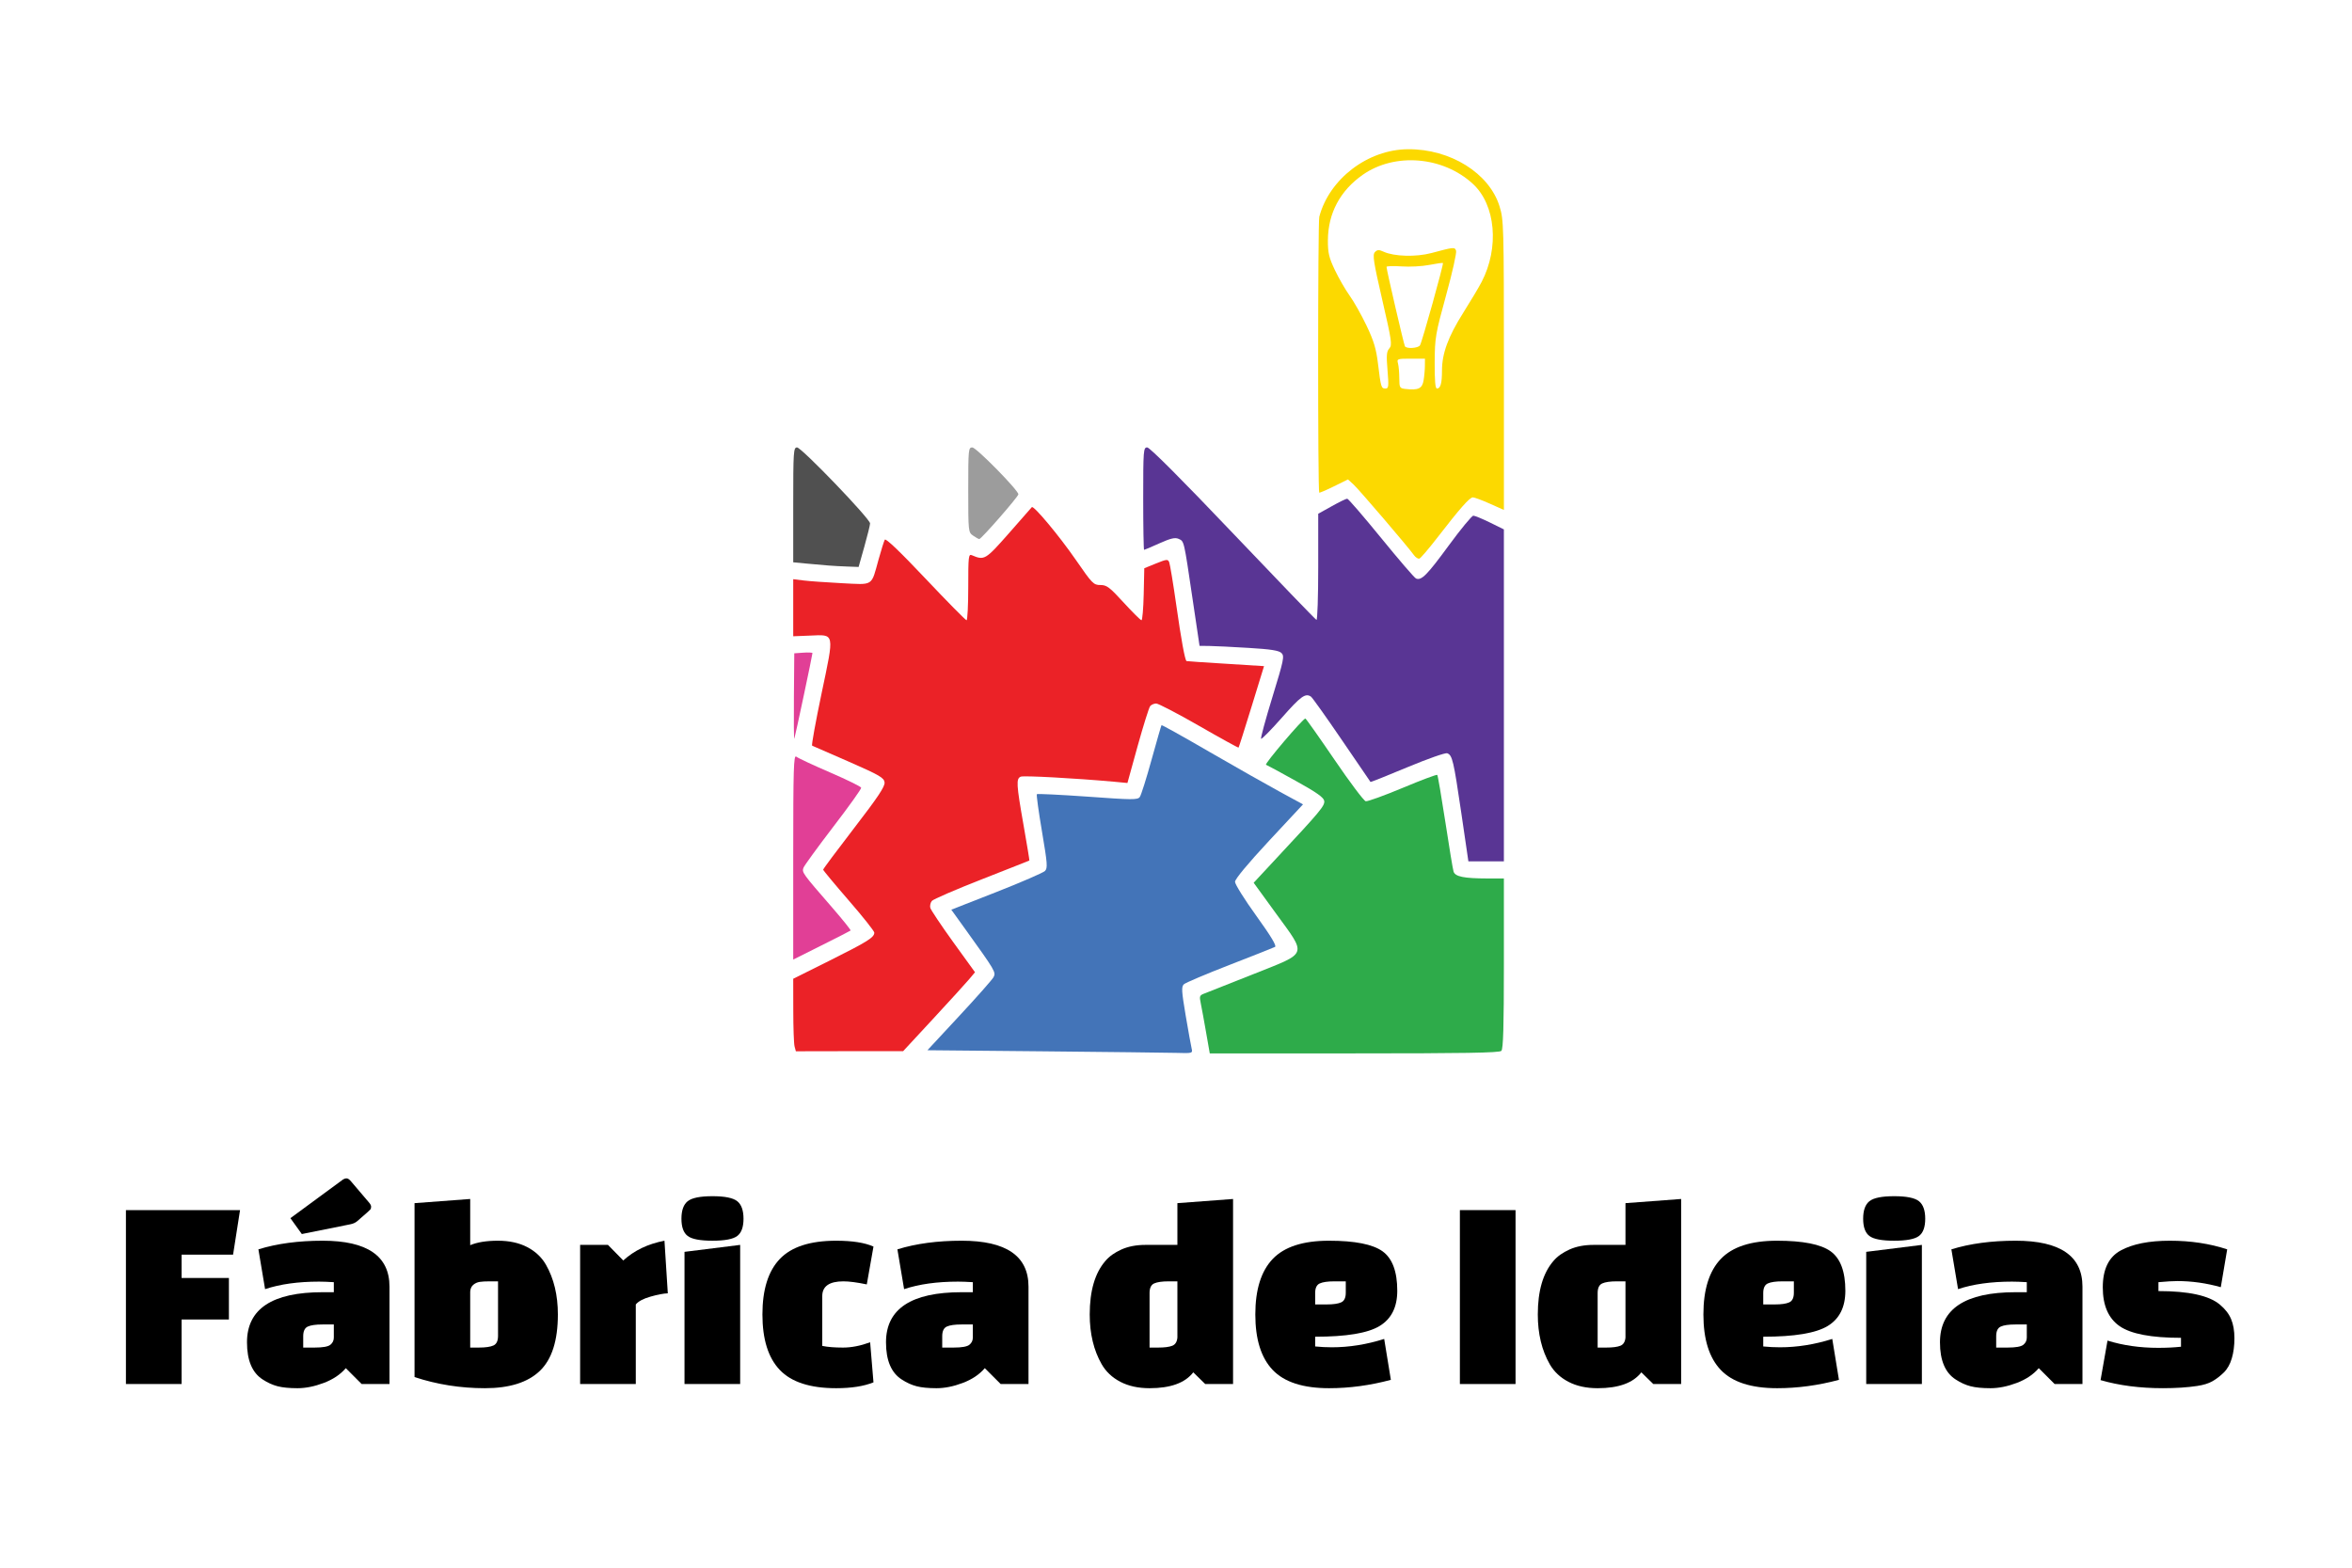
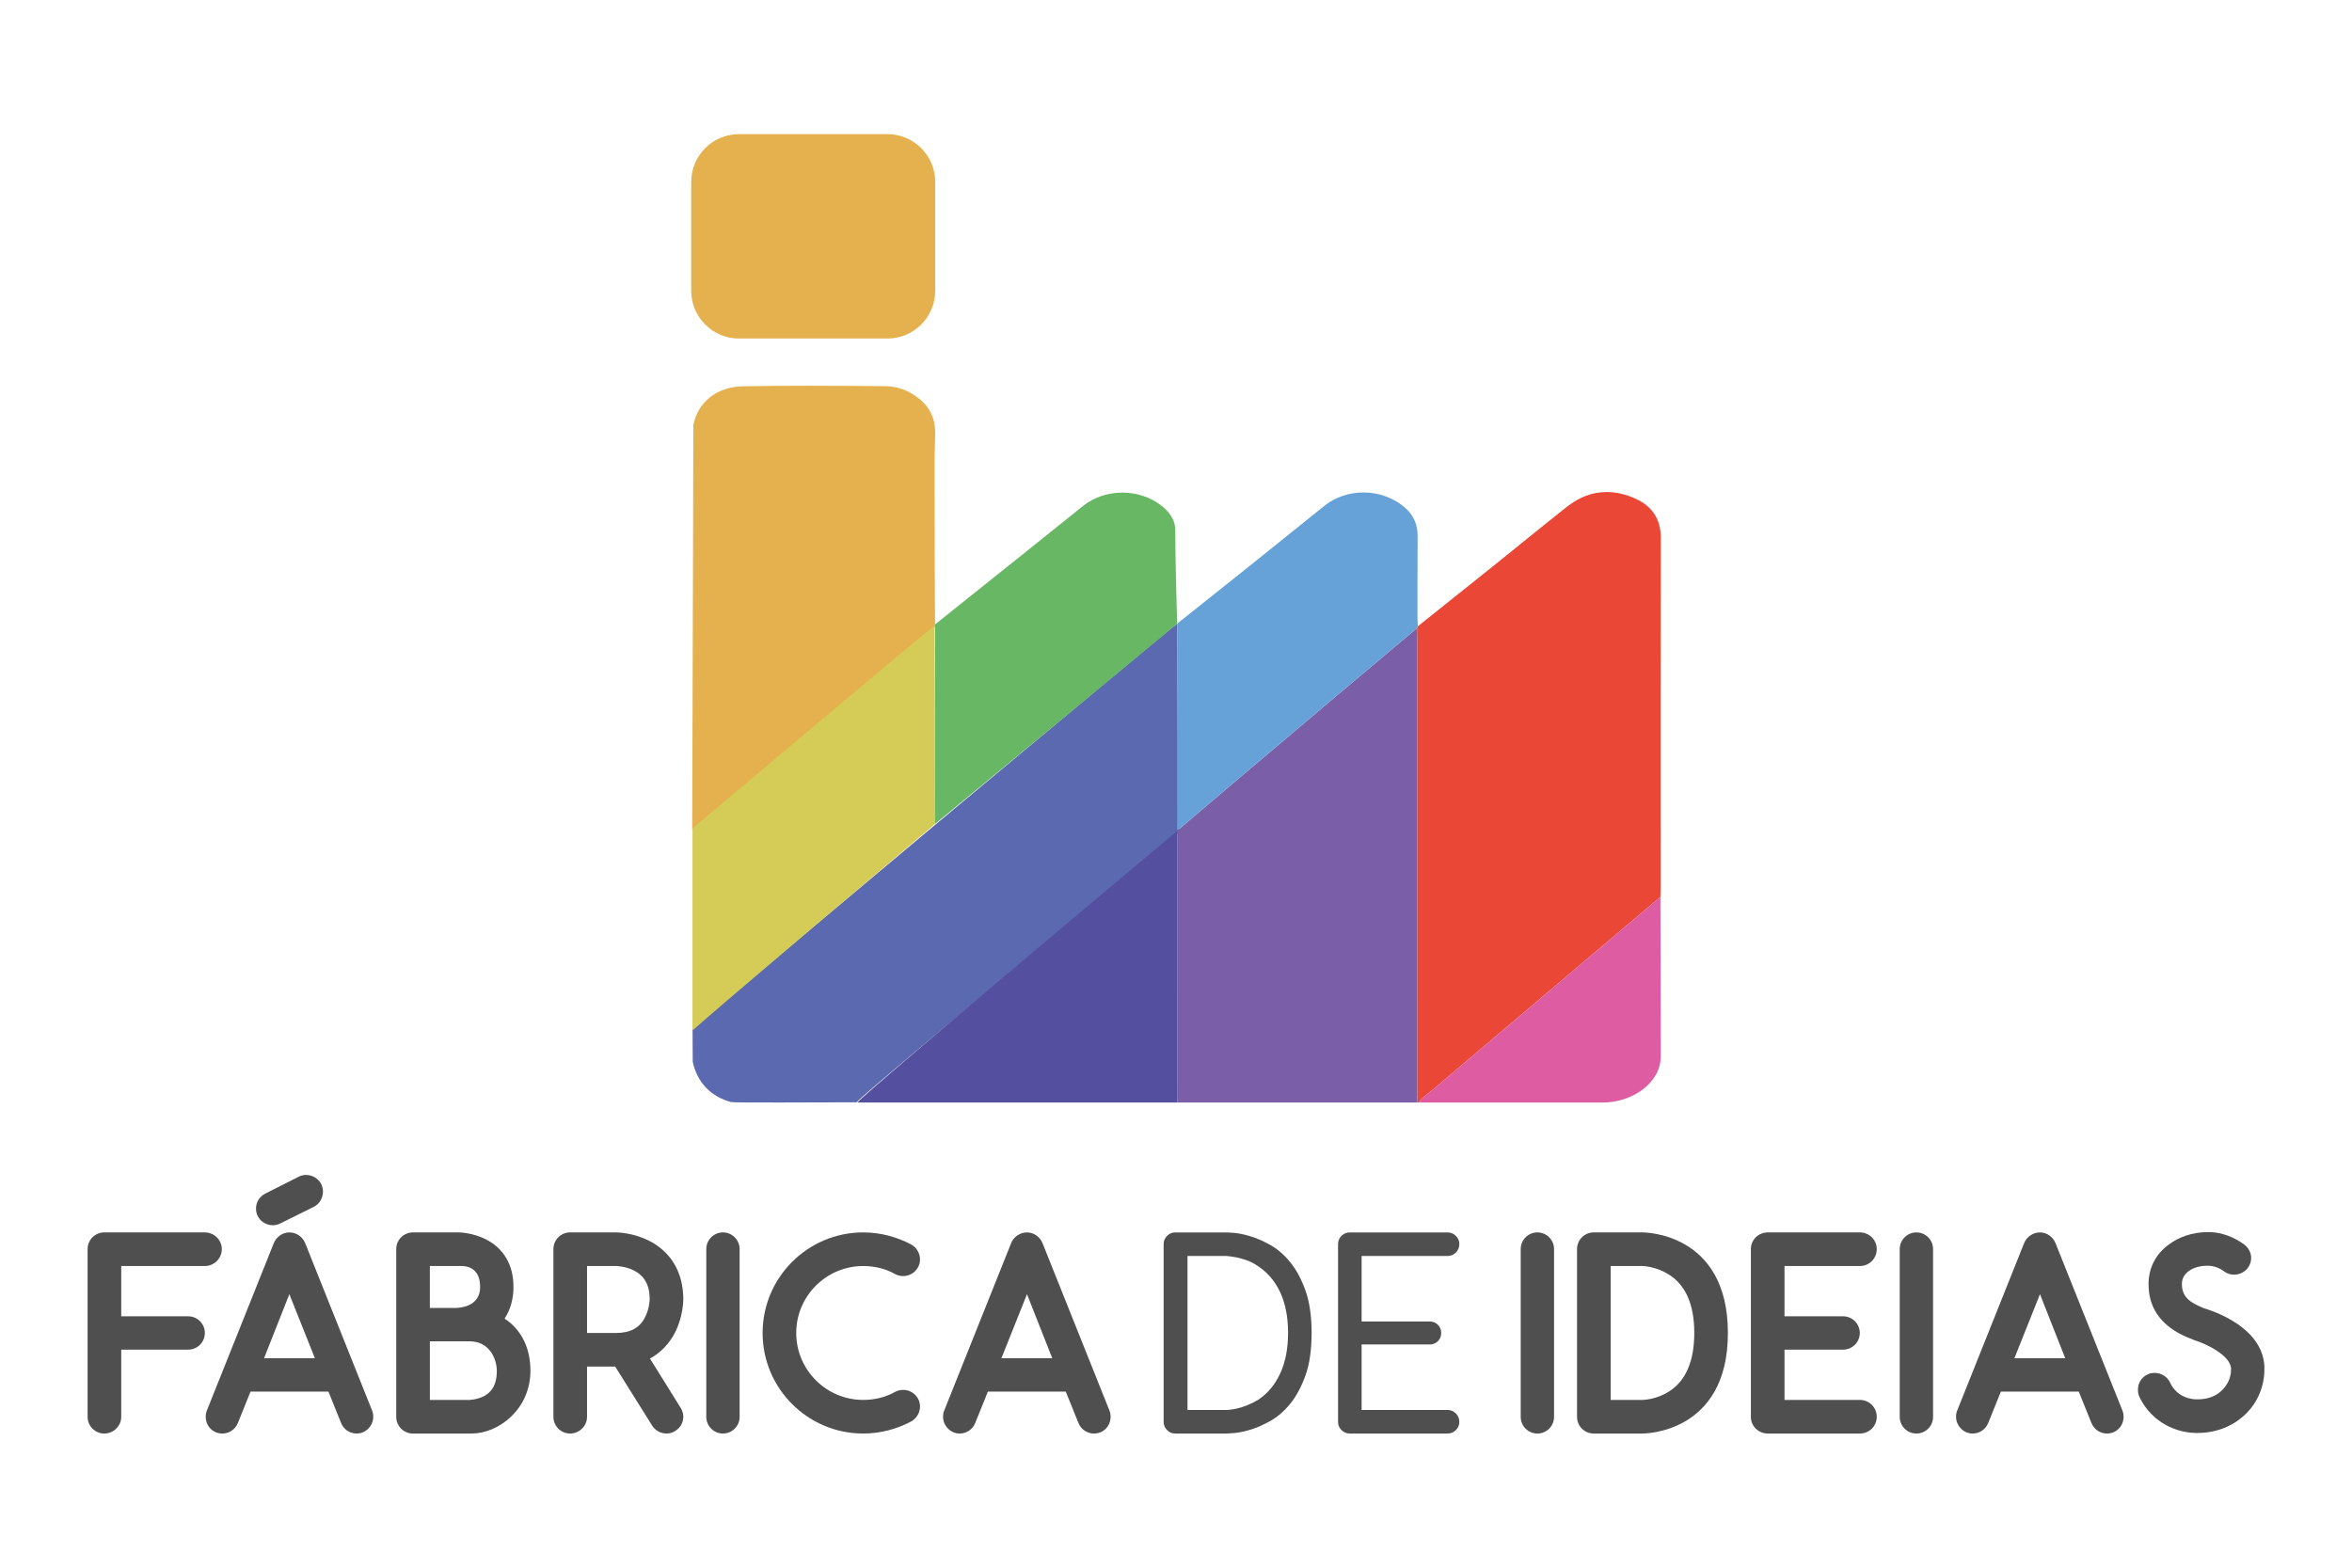
- <svg xmlns="http://www.w3.org/2000/svg" version="1.1" id="Layer_1" x="0px" y="0px" width="600px" height="400px" viewBox="-196.853 -51.076 600 400" enable-background="new -196.853 -51.076 600 400" xml:space="preserve">
+ <svg xmlns="http://www.w3.org/2000/svg" version="1.1" id="Layer_1" x="0px" y="0px" width="600px" height="400px" viewBox="0 0 600 400" enable-background="new 0 0 600 400" xml:space="preserve">
  <g>
    <g>
-       <path fill="#FCD900" d="M163.873,90.599c-1.563-2.18-14.008-16.735-15.398-18.014l-1.456-1.336l-3.586,1.771    c-1.976,0.971-3.656,1.694-3.747,1.604c-0.38-0.396-0.366-68.936,0.014-70.391c2.553-9.668,12.403-17.171,22.62-17.233    c10.835-0.084,20.757,6.117,23.372,14.597c1.061,3.432,1.104,4.964,1.104,40.514v36.93l-3.586-1.604    c-1.977-0.885-3.924-1.608-4.33-1.608c-0.832,0-3.319,2.834-9.086,10.3c-2.18,2.82-4.226,5.217-4.557,5.323    C164.906,91.555,164.287,91.177,163.873,90.599L163.873,90.599z M166.311,45.965c0.183-1.097,0.33-2.785,0.33-3.762l0.015-1.766    h-3.613c-3.459,0-3.586,0.042-3.264,1.225c0.184,0.675,0.323,2.376,0.331,3.769c0.007,2.376,0.104,2.566,1.505,2.729    C164.968,48.545,165.958,48.089,166.311,45.965L166.311,45.965z M157.107,43.405c-0.322-3.825-0.238-4.81,0.458-5.584    c0.767-0.843,0.61-1.953-1.794-12.359c-2.243-9.725-2.523-11.545-1.885-12.206c0.619-0.647,1.013-0.661,2.244-0.1    c2.672,1.225,8.274,1.372,12.156,0.338c5.787-1.548,5.947-1.568,6.308-0.612c0.19,0.485-0.949,5.597-2.539,11.354    c-2.722,9.922-2.882,10.843-2.918,17.144c-0.021,4.669,0.147,6.68,0.584,6.68c0.915,0,1.28-1.35,1.28-4.627    c0-4.316,1.588-8.627,5.406-14.681c1.885-2.981,4-6.539,4.703-7.89c4.557-8.746,3.586-19.673-2.222-25.017    c-7.622-7.031-19.899-8.051-28.084-2.334c-5.778,4.036-8.872,9.829-8.907,16.706c-0.021,3.207,0.268,4.423,1.766,7.58    c0.977,2.068,2.664,4.993,3.739,6.498c1.091,1.504,3.031,4.95,4.331,7.671c1.87,3.916,2.482,5.935,2.953,9.83    c0.725,5.977,0.816,6.265,1.92,6.265C157.388,48.06,157.445,47.491,157.107,43.405L157.107,43.405z M165.39,37.036    c0.507-0.773,6.063-20.729,5.857-21.002c-0.078-0.093-1.633,0.126-3.467,0.484c-1.83,0.365-5.035,0.534-7.131,0.379    c-2.095-0.146-3.797-0.084-3.797,0.126c0,0.731,4.43,19.828,4.695,20.265C161.972,37.977,164.914,37.78,165.39,37.036    L165.39,37.036z" />
-       <path fill="#2EAB4A" d="M110.833,212.394c-0.506-2.911-1.117-6.243-1.355-7.396c-0.408-1.94-0.338-2.122,1.012-2.616    c0.795-0.295,6.471-2.543,12.607-4.99c13.857-5.527,13.479-4.486,5.49-15.483l-5.625-7.747l5.711-6.146    c11.299-12.107,12.459-13.486,12.289-14.737c-0.127-0.872-1.939-2.166-7.248-5.104c-3.889-2.166-7.319-4.022-7.603-4.121    c-0.491-0.168,9.451-11.84,10.041-11.798c0.154,0.015,3.487,4.725,7.404,10.477c3.916,5.751,7.517,10.547,7.993,10.632    c0.486,0.084,4.727-1.448,9.438-3.417c4.696-1.97,8.662-3.459,8.811-3.305c0.146,0.142,1.062,5.513,2.046,11.926    c0.979,6.428,1.927,12.15,2.108,12.74c0.416,1.294,2.631,1.744,8.621,1.758h4.219v21.657c0,16.144-0.162,21.839-0.646,22.33    c-0.499,0.507-9.576,0.647-37.52,0.647h-36.864L110.833,212.394z" />
-       <path fill="#4374B8" d="M69.301,217.174l-29.567-0.279l8.122-8.748c4.473-4.809,8.396-9.252,8.74-9.885    c0.668-1.253,0.457-1.603-7.08-12.095l-3.69-5.133l11.523-4.515c6.342-2.489,11.897-4.908,12.361-5.357    c0.73-0.731,0.646-1.813-0.752-10.083c-0.865-5.091-1.456-9.379-1.301-9.521c0.141-0.14,5.977,0.142,12.951,0.633    c11.411,0.83,12.756,0.845,13.304,0.084c0.338-0.464,1.688-4.738,2.995-9.491c1.321-4.754,2.461-8.733,2.545-8.832    c0.086-0.112,5.625,2.98,12.307,6.862c6.691,3.867,14.777,8.452,17.971,10.183l5.82,3.164l-8.676,9.309    c-5.42,5.836-8.67,9.746-8.67,10.449c-0.006,0.633,2.441,4.541,5.437,8.688c3.728,5.178,5.231,7.681,4.769,7.919    c-0.381,0.196-5.584,2.264-11.566,4.584c-5.99,2.319-11.243,4.558-11.68,4.95c-0.668,0.633-0.604,1.687,0.449,7.959    c0.676,3.979,1.364,7.79,1.526,8.45c0.288,1.21,0.202,1.225-3.987,1.099C100.8,217.512,85.564,217.33,69.301,217.174    L69.301,217.174z" />
-       <path fill="#EB2227" d="M5.844,215.937c-0.183-0.673-0.33-4.836-0.33-9.267L5.5,198.655l9.394-4.683    c9.619-4.81,11.292-5.865,11.292-7.088c0-0.365-2.932-4.08-6.524-8.212c-3.586-4.135-6.525-7.679-6.525-7.848    c-0.006-0.198,3.551-4.951,7.904-10.618c6.066-7.875,7.882-10.604,7.762-11.645c-0.141-1.194-1.23-1.829-9.141-5.302    c-4.95-2.165-9.147-4.007-9.345-4.078c-0.189-0.084,0.894-6.075,2.411-13.316c3.298-15.708,3.433-15.033-2.967-14.766L5.5,111.27    V96.703l2.588,0.323c1.42,0.184,5.808,0.491,9.73,0.696c8.298,0.415,7.524,0.914,9.457-6.054c0.668-2.404,1.378-4.668,1.582-5.034    c0.239-0.45,3.896,3.051,10.393,9.929c5.526,5.842,10.223,10.617,10.463,10.617c0.239,0,0.436-3.811,0.436-8.495    c0-7.875,0.07-8.465,0.949-8.085c3.157,1.351,3.439,1.181,9.373-5.555c3.122-3.543,5.766-6.568,5.892-6.715    c0.437-0.541,7.032,7.361,11.292,13.535c4.121,5.977,4.474,6.328,6.201,6.328c1.61-0.014,2.35,0.549,5.949,4.486    c2.265,2.475,4.311,4.5,4.535,4.5c0.231,0,0.485-2.98,0.569-6.631l0.146-6.637l2.995-1.217c2.734-1.104,3.029-1.139,3.367-0.303    c0.197,0.499,1.021,5.441,1.809,10.977c1.244,8.747,2.199,13.99,2.607,14.23c0.057,0.042,4.535,0.353,9.941,0.675l9.83,0.619    l-3.171,10.309c-1.743,5.667-3.241,10.377-3.326,10.476c-0.098,0.07-4.626-2.418-10.082-5.555    c-5.464-3.136-10.379-5.695-10.927-5.695c-0.549,0-1.251,0.309-1.548,0.674c-0.295,0.367-1.729,4.938-3.178,10.14l-2.615,9.465    l-3.572-0.338c-9.737-0.872-22.822-1.59-23.625-1.279c-1.223,0.478-1.152,1.884,0.696,12.361c0.865,4.936,1.54,9,1.484,9.042    c-0.042,0.043-5.514,2.18-12.15,4.796c-6.637,2.601-12.36,5.075-12.726,5.511c-0.359,0.437-0.534,1.238-0.395,1.771    c0.141,0.534,2.763,4.458,5.822,8.704l5.583,7.721l-1.547,1.843c-0.858,1.013-4.979,5.542-9.169,10.067l-7.622,8.229H19.857    l-13.683,0.027L5.844,215.937z" />
-       <path fill="#505050" d="M14.485,93.216c-1.194-0.099-3.712-0.324-5.583-0.493L5.5,92.398V77.739    c0-13.718,0.07-14.653,0.978-14.653c1.132,0,18.626,18.204,18.626,19.386c0,0.421-0.661,3.094-1.463,5.934l-1.462,5.176    l-2.756-0.099C17.902,93.433,15.681,93.313,14.485,93.216L14.485,93.216z" />
-       <path fill="#9C9C9C" d="M51.372,85.579c-1.209-0.829-1.224-1.068-1.224-11.671c0-10.322,0.042-10.822,1.041-10.822    c1.006,0,11.749,10.934,11.749,11.961c0,0.59-9.484,11.46-9.977,11.418C52.764,86.451,52.046,86.056,51.372,85.579L51.372,85.579z    " />
-       <path fill="#593594" d="M175.921,156.312c-1.969-13.388-2.276-14.695-3.584-15.188c-0.473-0.184-4.985,1.405-10.154,3.558    c-5.119,2.138-9.357,3.839-9.421,3.755c-0.058-0.084-3.375-4.922-7.354-10.771c-3.979-5.836-7.51-10.787-7.832-10.997    c-1.414-0.957-2.589-0.112-7.369,5.314c-2.785,3.15-5.195,5.611-5.358,5.442c-0.153-0.155,1.14-4.95,2.897-10.66    c2.896-9.436,3.102-10.434,2.319-11.208c-0.646-0.654-2.715-0.983-8.409-1.322c-4.148-0.26-8.662-0.472-10.027-0.492l-2.475-0.028    l-1.8-12.107c-2.215-14.977-2.116-14.541-3.528-15.188c-0.908-0.408-1.998-0.169-4.882,1.125    c-2.045,0.928-3.811,1.673-3.937,1.673c-0.119,0-0.226-5.877-0.226-13.064c0-12.444,0.057-13.07,1.026-13.07    c0.646,0,8.816,8.185,21.874,21.916c11.468,12.052,21.044,21.995,21.298,22.093c0.246,0.099,0.449-5.948,0.449-13.443V80.01    l3.46-1.927c1.892-1.063,3.67-1.928,3.937-1.913c0.275,0,4.17,4.529,8.664,10.035c4.492,5.519,8.493,10.167,8.889,10.328    c1.385,0.576,2.791-0.844,8.338-8.409c3.072-4.191,5.9-7.623,6.285-7.623c0.379,0,2.293,0.795,4.248,1.751l3.543,1.75v84.699    h-9.057L175.921,156.312z" />
-       <path fill="#E13F96" d="M5.5,167.563c0-22.528,0.112-26.115,0.773-25.581c0.421,0.354,4.296,2.166,8.606,4.022    c4.316,1.87,7.889,3.614,7.959,3.909c0.063,0.31-3.144,4.781-7.115,9.958c-3.966,5.188-7.39,9.885-7.607,10.461    c-0.437,1.195-0.281,1.406,7.383,10.224c2.672,3.08,4.76,5.696,4.641,5.794c-0.113,0.111-3.459,1.813-7.425,3.796L5.5,193.761    V167.563z" />
-       <path fill="#E13F96" d="M5.675,126.781l0.092-11.165l2.32-0.162c1.271-0.092,2.32-0.035,2.32,0.111    c0,0.472-4.401,21.255-4.626,21.833C5.668,137.694,5.62,132.927,5.675,126.781L5.675,126.781z" />
+       <g>
+         <path fill="#4F4F4F" d="M52.26,314.453c2.346,0,4.324,1.906,4.324,4.252c0,2.42-1.979,4.326-4.324,4.326H30.926v12.828h17.081     c2.347,0,4.253,1.906,4.253,4.254c0,2.344-1.906,4.25-4.253,4.25H30.926v17.154c0,2.348-1.979,4.252-4.326,4.252     c-2.345,0-4.251-1.904-4.251-4.252v-42.813c0-2.346,1.906-4.252,4.251-4.252H52.26z" />
+         <path fill="#4F4F4F" d="M69.853,317.168c0.659-1.615,2.272-2.715,3.959-2.715c1.759,0,3.371,1.1,4.031,2.715l17.082,42.738     c0.22,0.512,0.293,1.025,0.293,1.611c0,2.127-1.76,4.252-4.252,4.252c-1.687,0-3.3-1.025-3.959-2.711l-3.226-7.992H63.914     l-3.226,7.992c-0.659,1.686-2.271,2.711-3.958,2.711c-2.566,0-4.252-2.051-4.252-4.252c0-0.512,0.073-1.1,0.293-1.611     L69.853,317.168z M65.747,310.275c-0.293-0.586-0.44-1.246-0.44-1.906c0-1.539,0.807-3.004,2.347-3.813l8.576-4.324     c0.587-0.293,1.174-0.441,1.833-0.441c1.613,0,3.153,0.881,3.886,2.346c0.293,0.588,0.44,1.248,0.44,1.908     c0,1.611-0.88,3.15-2.347,3.885l-8.577,4.252c-0.586,0.293-1.246,0.439-1.905,0.439C68.021,312.621,66.479,311.74,65.747,310.275     z M67.359,346.564h12.977l-6.524-16.35L67.359,346.564z" />
+         <path fill="#4F4F4F" d="M135.314,349.715c0,9.898-8.138,16.055-15.028,16.055h-14.955c-2.346,0-4.251-1.904-4.251-4.252v-42.813     c0-2.346,1.905-4.252,4.251-4.252h11.803c0.366,0,3.519,0.148,6.671,1.688c4.692,2.346,7.185,6.598,7.185,12.242     c0,3.08-0.807,5.865-2.272,8.064C132.969,339.232,135.314,343.924,135.314,349.715z M109.657,333.734h6.377     c1.1,0,6.451-0.221,6.451-5.352c0-4.912-3.372-5.352-4.765-5.352c-0.367,0-0.587,0-0.587,0h-7.477V333.734z M126.737,349.715     c0-2.713-1.686-7.477-6.964-7.477h-10.116v14.955h10.116c0.073,0,2.052-0.074,3.812-1.027     C126.444,354.555,126.737,351.695,126.737,349.715z" />
+         <path fill="#4F4F4F" d="M173.652,359.246c0.441,0.732,0.66,1.467,0.66,2.271c0,1.395-0.732,2.787-2.052,3.592     c-0.66,0.441-1.466,0.66-2.199,0.66c-1.466,0-2.859-0.732-3.666-1.979l-9.457-15.102h-7.185v12.828     c0,2.348-1.979,4.252-4.325,4.252s-4.252-1.904-4.252-4.252v-42.813c0-2.346,1.906-4.252,4.252-4.252h11.657     c0.438,0,4.325,0.074,8.356,2.053c5.719,2.859,8.87,8.139,8.87,15.029c0,0.439-0.072,4.398-2.052,8.357     c-1.54,3.006-3.739,5.277-6.451,6.744L173.652,359.246z M149.754,340.113h7.332c3.664,0,6.011-1.248,7.403-3.887     c1.174-2.199,1.246-4.545,1.246-4.691c0-3.666-1.319-6.012-4.104-7.404c-2.199-1.1-4.545-1.1-4.545-1.1h-7.332V340.113z" />
+         <path fill="#4F4F4F" d="M180.176,361.518v-42.813c0-2.346,1.905-4.252,4.251-4.252c2.347,0,4.253,1.906,4.253,4.252v42.813     c0,2.348-1.906,4.252-4.253,4.252C182.081,365.77,180.176,363.865,180.176,361.518z" />
+         <path fill="#4F4F4F" d="M234.203,356.898c1.101,2.055,0.294,4.619-1.759,5.793c-3.739,1.98-7.918,3.078-12.244,3.078     c-14.147,0-25.657-11.51-25.657-25.656c0-14.15,11.51-25.66,25.657-25.66c4.326,0,8.505,1.1,12.244,3.08     c2.053,1.172,2.859,3.738,1.759,5.791c-1.173,2.127-3.739,2.859-5.865,1.76c-2.419-1.393-5.277-2.053-8.138-2.053     c-9.383,0-17.08,7.623-17.08,17.082c0,9.455,7.697,17.08,17.08,17.08c2.86,0,5.719-0.66,8.138-2.053     C230.464,354.041,233.03,354.775,234.203,356.898z" />
+         <path fill="#4F4F4F" d="M283.024,359.906c0.22,0.512,0.294,1.1,0.294,1.611c0,2.201-1.688,4.252-4.253,4.252     c-1.686,0-3.3-1.025-3.958-2.711l-3.227-7.992h-19.866l-3.225,7.992c-0.66,1.686-2.273,2.711-3.96,2.711     c-2.491,0-4.252-2.125-4.252-4.252c0-0.586,0.073-1.1,0.294-1.611l17.081-42.738c0.659-1.615,2.272-2.715,4.032-2.715     c1.686,0,3.298,1.1,3.958,2.715L283.024,359.906z M268.435,346.564l-6.449-16.35l-6.524,16.35H268.435z" />
+       </g>
+       <g>
+         <path fill="#4F4F4F" d="M299.775,365.77c-0.782,0-1.465-0.291-2.05-0.879c-0.588-0.586-0.881-1.271-0.881-2.053v-45.449     c0-0.781,0.293-1.467,0.881-2.053c0.585-0.586,1.268-0.879,2.05-0.879h13.196c0.049,0,0.623,0.035,1.722,0.109     c1.1,0.072,2.457,0.344,4.069,0.807c1.612,0.465,3.348,1.209,5.204,2.236c1.857,1.025,3.567,2.492,5.133,4.398     c1.563,1.904,2.871,4.324,3.922,7.256c1.05,2.934,1.575,6.551,1.575,10.85c0,4.301-0.525,7.918-1.575,10.85     c-1.051,2.932-2.358,5.352-3.922,7.258c-1.565,1.904-3.275,3.371-5.133,4.396c-1.856,1.027-3.592,1.773-5.204,2.236     c-1.612,0.465-2.97,0.734-4.069,0.807c-1.099,0.074-1.673,0.109-1.722,0.109H299.775z M302.93,359.758h10.042     c0.097,0,0.391-0.023,0.879-0.072c0.489-0.047,1.101-0.158,1.833-0.328c0.732-0.172,1.564-0.439,2.494-0.809     c0.928-0.365,1.879-0.842,2.856-1.43c2.396-1.611,4.252-3.859,5.573-6.742c1.319-2.883,1.979-6.305,1.979-10.264     c0-4.105-0.686-7.6-2.053-10.482c-1.369-2.883-3.324-5.131-5.865-6.744c-0.879-0.586-1.783-1.037-2.712-1.355     c-0.928-0.318-1.759-0.551-2.492-0.697c-0.732-0.146-1.565-0.268-2.492-0.365H302.93V359.758z" />
+         <path fill="#4F4F4F" d="M371.396,360.639c0.588,0.586,0.881,1.32,0.881,2.199c0,0.781-0.293,1.467-0.881,2.053     c-0.587,0.588-1.296,0.879-2.126,0.879h-24.924c-0.831,0-1.539-0.291-2.126-0.879c-0.586-0.586-0.88-1.271-0.88-2.053v-45.449     c0-0.781,0.294-1.467,0.88-2.053c0.587-0.586,1.295-0.879,2.126-0.879h24.924c0.83,0,1.539,0.293,2.126,0.879     c0.588,0.586,0.881,1.271,0.881,2.053c0,0.879-0.293,1.613-0.881,2.199c-0.587,0.586-1.296,0.881-2.126,0.881h-21.919v16.713     h17.374c0.83,0,1.526,0.281,2.089,0.844s0.843,1.258,0.843,2.088c0,0.832-0.28,1.527-0.843,2.09s-1.259,0.842-2.089,0.842     h-17.374v16.713h21.919C370.1,359.758,370.809,360.053,371.396,360.639z" />
+       </g>
+       <g>
+         <path fill="#4F4F4F" d="M387.937,361.518v-42.813c0-2.346,1.905-4.252,4.253-4.252c2.344,0,4.252,1.906,4.252,4.252v42.813     c0,2.348-1.908,4.252-4.252,4.252C389.842,365.77,387.937,363.865,387.937,361.518z" />
+         <path fill="#4F4F4F" d="M406.556,365.77c-2.346,0-4.25-1.904-4.25-4.252v-42.813c0-2.346,1.904-4.252,4.25-4.252h12.464     c0.291,0,21.771-0.072,21.771,25.66c0,25.73-21.48,25.656-21.771,25.656H406.556z M410.881,357.193h8.139     c0.218,0,3.519-0.074,6.816-2.199c4.252-2.713,6.378-7.771,6.378-14.881c0-7.258-2.199-12.316-6.671-15.029     c-3.226-1.98-6.45-2.053-6.523-2.053h-8.139V357.193z" />
+         <path fill="#4F4F4F" d="M478.765,361.518c0,2.348-1.907,4.252-4.327,4.252h-23.458c-2.419,0-4.327-1.904-4.327-4.252v-42.813     c0-2.346,1.908-4.252,4.327-4.252h23.458c2.42,0,4.327,1.906,4.327,4.252c0,2.42-1.907,4.326-4.327,4.326h-19.206v12.828h14.955     c2.345,0,4.251,1.906,4.251,4.254c0,2.344-1.906,4.25-4.251,4.25h-14.955v12.83h19.206     C476.857,357.193,478.765,359.1,478.765,361.518z" />
+         <path fill="#4F4F4F" d="M484.626,361.518v-42.813c0-2.346,1.906-4.252,4.251-4.252c2.348,0,4.252,1.906,4.252,4.252v42.813     c0,2.348-1.904,4.252-4.252,4.252C486.532,365.77,484.626,363.865,484.626,361.518z" />
+         <path fill="#4F4F4F" d="M541.439,359.906c0.22,0.512,0.293,1.1,0.293,1.611c0,2.201-1.686,4.252-4.251,4.252     c-1.686,0-3.301-1.025-3.958-2.711l-3.228-7.992h-19.867l-3.224,7.992c-0.661,1.686-2.273,2.711-3.961,2.711     c-2.492,0-4.25-2.125-4.25-4.252c0-0.586,0.073-1.1,0.293-1.611l17.08-42.738c0.662-1.615,2.273-2.715,4.033-2.715     c1.686,0,3.299,1.1,3.956,2.715L541.439,359.906z M526.851,346.564l-6.45-16.35l-6.525,16.35H526.851z" />
+         <path fill="#4F4F4F" d="M577.651,348.689v0.732c0,4.254-1.687,8.285-4.618,11.217c-3.226,3.227-7.625,4.986-12.463,4.986h-0.586     c-6.231-0.221-11.657-3.738-14.224-9.238c-0.293-0.586-0.365-1.246-0.365-1.832c0-1.613,0.879-3.152,2.493-3.887     c0.587-0.293,1.173-0.365,1.76-0.365c1.612,0,3.223,0.879,3.959,2.492c1.172,2.564,3.662,4.178,6.67,4.252h0.366     c2.565,0,4.691-0.807,6.23-2.346c1.468-1.467,2.274-3.299,2.274-5.279v-0.293c-0.221-3.371-6.599-6.377-9.385-7.184l-0.293-0.146     c-7.551-2.713-11.364-7.479-11.364-14.076v-0.586c0.147-3.738,1.835-7.111,4.986-9.457c2.64-2.053,6.231-3.299,10.043-3.299     h0.659c3.079,0.072,6.232,1.32,8.798,3.225c1.1,0.881,1.687,2.127,1.687,3.373c0,0.879-0.293,1.832-0.88,2.566     c-0.879,1.1-2.126,1.686-3.445,1.686c-0.881,0-1.759-0.221-2.565-0.805c-1.1-0.881-2.567-1.395-3.885-1.467h-0.441     c-3.592,0-6.378,1.832-6.451,4.471v0.293c0,3.594,2.785,4.912,5.645,6.086C564.457,334.467,577.212,338.572,577.651,348.689z" />
+       </g>
    </g>
    <g>
-       <rect x="-170.853" y="254.847" fill="none" width="548" height="56" />
-       <path d="M-138.459,285.59h-12.07v16.472h-14.2v-44.375h29.11l-1.775,11.36h-13.135v5.964h12.07V285.59z" />
-       <path d="M-114.533,265.496c11.36,0,17.04,3.905,17.04,11.716v24.85h-7.1l-4.047-4.047c-1.374,1.609-3.243,2.864-5.609,3.763    c-2.368,0.898-4.604,1.35-6.709,1.35c-2.107,0-3.799-0.167-5.077-0.497c-1.278-0.332-2.533-0.899-3.763-1.704    c-2.698-1.704-4.047-4.875-4.047-9.515c0-8.52,6.437-12.779,19.312-12.779h2.84v-2.557c-1.515-0.094-2.769-0.142-3.763-0.142    c-5.35,0-9.94,0.639-13.774,1.917l-1.704-10.153C-126.202,266.231-120.734,265.496-114.533,265.496z M-107.504,261.308    l-12.354,2.485l-2.911-4.048l13.419-9.868c0.284-0.189,0.591-0.284,0.923-0.284c0.331,0,0.71,0.261,1.136,0.78l4.473,5.255    c0.426,0.474,0.639,0.864,0.639,1.171c0,0.309-0.06,0.545-0.177,0.71c-0.119,0.167-1.219,1.148-3.302,2.946    C-106.132,260.882-106.748,261.165-107.504,261.308z M-119.503,289.85v2.911h2.911c2.083,0,3.419-0.236,4.012-0.71    c0.591-0.473,0.887-1.089,0.887-1.847v-3.337h-2.911c-1.704,0-2.947,0.178-3.728,0.533    C-119.113,287.755-119.503,288.572-119.503,289.85z" />
-       <path d="M-91.104,300.286v-44.375l14.2-1.064v11.786c1.798-0.757,4.153-1.137,7.064-1.137s5.407,0.545,7.491,1.634    c2.082,1.089,3.667,2.58,4.757,4.473c2.035,3.55,3.053,7.787,3.053,12.709c0,6.674-1.539,11.479-4.615,14.413    c-3.078,2.936-7.739,4.402-13.987,4.402S-85.378,302.179-91.104,300.286z M-76.904,278.49v14.271h2.201    c1.704,0,2.946-0.178,3.728-0.533c0.781-0.354,1.171-1.171,1.171-2.449v-13.916h-2.201c-1.042,0-1.87,0.048-2.485,0.143    c-0.616,0.095-1.161,0.344-1.633,0.745C-76.597,277.153-76.858,277.734-76.904,278.49z" />
-       <path d="M-48.86,266.562h7.1l3.905,3.976c2.792-2.556,6.294-4.235,10.508-5.041l0.852,13.419    c-1.136,0.048-2.616,0.332-4.438,0.853c-1.823,0.521-3.065,1.184-3.728,1.988v20.306h-14.2V266.562z" />
-       <path d="M-21.418,264.289c-1.065-0.804-1.598-2.271-1.598-4.401s0.532-3.621,1.598-4.474c1.065-0.852,3.17-1.277,6.319-1.277    c3.147,0,5.254,0.426,6.319,1.277c1.065,0.853,1.598,2.344,1.598,4.474s-0.533,3.598-1.598,4.401    c-1.065,0.806-3.171,1.207-6.319,1.207C-18.248,265.496-20.354,265.095-21.418,264.289z M-22.235,302.062v-33.725l14.2-1.775v35.5    H-22.235z" />
-       <path d="M25.121,291.411l0.852,10.225c-2.462,0.994-5.633,1.491-9.514,1.491c-6.627,0-11.42-1.55-14.377-4.651    c-2.958-3.1-4.438-7.82-4.438-14.164c0-6.343,1.479-11.063,4.438-14.164c2.958-3.1,7.75-4.651,14.377-4.651    c4.118,0,7.289,0.497,9.514,1.491l-1.704,9.656c-2.509-0.521-4.497-0.781-5.964-0.781c-3.598,0-5.396,1.255-5.396,3.764v12.709    c1.372,0.283,3.135,0.426,5.29,0.426C20.352,292.761,22.66,292.312,25.121,291.411z" />
-       <path d="M48.48,265.496c11.36,0,17.04,3.905,17.04,11.716v24.85h-7.1l-4.047-4.047c-1.374,1.609-3.243,2.864-5.609,3.763    c-2.368,0.898-4.604,1.35-6.709,1.35c-2.107,0-3.799-0.167-5.077-0.497c-1.278-0.332-2.533-0.899-3.763-1.704    c-2.698-1.704-4.047-4.875-4.047-9.515c0-8.52,6.437-12.779,19.312-12.779h2.84v-2.557c-1.515-0.094-2.769-0.142-3.763-0.142    c-5.35,0-9.94,0.639-13.774,1.917l-1.704-10.153C36.812,266.231,42.279,265.496,48.48,265.496z M43.51,289.85v2.911h2.911    c2.083,0,3.419-0.236,4.012-0.71c0.591-0.473,0.887-1.089,0.887-1.847v-3.337h-2.911c-1.704,0-2.947,0.178-3.728,0.533    C43.9,287.755,43.51,288.572,43.51,289.85z" />
-       <path d="M117.704,302.062h-7.101l-3.053-2.982c-2.083,2.698-5.799,4.048-11.147,4.048c-2.888,0-5.372-0.545-7.454-1.634    c-2.084-1.088-3.669-2.579-4.757-4.473c-2.036-3.55-3.054-7.785-3.054-12.709c0-6.011,1.325-10.555,3.977-13.632    c0.993-1.183,2.366-2.166,4.117-2.946c1.751-0.781,3.787-1.172,6.106-1.172h8.165v-10.65l14.2-1.064V302.062z M96.403,278.845    v13.916h2.201c1.609,0,2.805-0.153,3.586-0.462c0.781-0.307,1.218-1.005,1.313-2.095v-14.342h-2.201    c-1.704,0-2.946,0.178-3.728,0.533C96.793,276.75,96.403,277.567,96.403,278.845z" />
-       <path d="M138.647,289.991v2.485c1.421,0.142,2.841,0.213,4.261,0.213c4.401,0,8.851-0.71,13.348-2.13l1.704,10.437    c-5.302,1.421-10.556,2.131-15.762,2.131c-6.628,0-11.42-1.55-14.378-4.651c-2.959-3.1-4.438-7.82-4.438-14.164    c0-6.343,1.479-11.063,4.438-14.164c2.958-3.1,7.739-4.651,14.342-4.651c6.604,0,11.158,0.9,13.668,2.698    c2.508,1.8,3.763,5.16,3.763,10.082c0,4.166-1.503,7.16-4.509,8.981C152.078,289.081,146.599,289.991,138.647,289.991z     M138.647,278.845v2.911h2.911c1.704,0,2.947-0.178,3.728-0.533c0.781-0.354,1.172-1.171,1.172-2.449v-2.911h-2.911    c-1.704,0-2.946,0.178-3.728,0.533C139.038,276.75,138.647,277.567,138.647,278.845z" />
-       <path d="M175.566,302.062v-44.375h14.2v44.375H175.566z" />
-       <path d="M232.01,302.062h-7.101l-3.053-2.982c-2.083,2.698-5.799,4.048-11.147,4.048c-2.888,0-5.372-0.545-7.454-1.634    c-2.084-1.088-3.669-2.579-4.758-4.473c-2.035-3.55-3.053-7.785-3.053-12.709c0-6.011,1.325-10.555,3.977-13.632    c0.993-1.183,2.366-2.166,4.117-2.946c1.751-0.781,3.787-1.172,6.106-1.172h8.165v-10.65l14.2-1.064V302.062z M210.709,278.845    v13.916h2.201c1.609,0,2.805-0.153,3.586-0.462c0.781-0.307,1.218-1.005,1.313-2.095v-14.342h-2.201    c-1.704,0-2.946,0.178-3.728,0.533C211.1,276.75,210.709,277.567,210.709,278.845z" />
-       <path d="M252.954,289.991v2.485c1.421,0.142,2.841,0.213,4.261,0.213c4.401,0,8.851-0.71,13.348-2.13l1.704,10.437    c-5.302,1.421-10.556,2.131-15.762,2.131c-6.628,0-11.42-1.55-14.378-4.651c-2.959-3.1-4.438-7.82-4.438-14.164    c0-6.343,1.479-11.063,4.438-14.164c2.958-3.1,7.739-4.651,14.342-4.651c6.604,0,11.158,0.9,13.668,2.698    c2.508,1.8,3.763,5.16,3.763,10.082c0,4.166-1.503,7.16-4.509,8.981C266.384,289.081,260.906,289.991,252.954,289.991z     M252.954,278.845v2.911h2.911c1.704,0,2.947-0.178,3.728-0.533c0.781-0.354,1.172-1.171,1.172-2.449v-2.911h-2.911    c-1.704,0-2.946,0.178-3.728,0.533C253.344,276.75,252.954,277.567,252.954,278.845z" />
-       <path d="M280.04,264.289c-1.064-0.804-1.598-2.271-1.598-4.401s0.533-3.621,1.598-4.474c1.065-0.852,3.171-1.277,6.319-1.277    c3.147,0,5.254,0.426,6.319,1.277c1.064,0.853,1.597,2.344,1.597,4.474s-0.532,3.598-1.597,4.401    c-1.065,0.806-3.172,1.207-6.319,1.207C283.21,265.496,281.105,265.095,280.04,264.289z M279.223,302.062v-33.725l14.2-1.775v35.5    H279.223z" />
-       <path d="M317.349,265.496c11.36,0,17.04,3.905,17.04,11.716v24.85h-7.1l-4.048-4.047c-1.373,1.609-3.242,2.864-5.608,3.763    c-2.367,0.898-4.604,1.35-6.71,1.35c-2.106,0-3.798-0.167-5.076-0.497c-1.278-0.332-2.532-0.899-3.763-1.704    c-2.698-1.704-4.047-4.875-4.047-9.515c0-8.52,6.437-12.779,19.312-12.779h2.84v-2.557c-1.516-0.094-2.769-0.142-3.763-0.142    c-5.35,0-9.94,0.639-13.774,1.917l-1.704-10.153C305.681,266.231,311.148,265.496,317.349,265.496z M312.379,289.85v2.911h2.911    c2.082,0,3.419-0.236,4.011-0.71c0.592-0.473,0.888-1.089,0.888-1.847v-3.337h-2.911c-1.704,0-2.946,0.178-3.728,0.533    C312.77,287.755,312.379,288.572,312.379,289.85z" />
-       <path d="M344.151,267.982c3.053-1.656,7.229-2.485,12.531-2.485c5.301,0,10.176,0.734,14.626,2.201l-1.633,9.656    c-3.692-1.041-7.384-1.562-11.076-1.562c-1.136,0-2.746,0.095-4.828,0.283v2.272c7.668,0,12.874,1.136,15.62,3.408    c1.372,1.136,2.343,2.378,2.911,3.728c0.567,1.349,0.852,2.981,0.852,4.898s-0.225,3.634-0.674,5.147    c-0.451,1.516-1.137,2.723-2.06,3.621c-0.923,0.899-1.882,1.633-2.875,2.201c-0.994,0.568-2.297,0.97-3.905,1.207    c-2.51,0.378-5.421,0.568-8.733,0.568c-5.869,0-11.171-0.688-15.903-2.06l1.774-10.082c3.977,1.231,8.283,1.846,12.922,1.846    c2.13,0,4.07-0.094,5.822-0.283v-2.272c-7.573,0-12.792-0.994-15.655-2.981c-2.864-1.988-4.296-5.29-4.296-9.905    C339.571,272.775,341.097,269.639,344.151,267.982z" />
+       <g>
+         <path fill="none" d="M300.304,211.838c0-0.041-0.003-0.08-0.006-0.123c-0.003-17.523-0.003-35.046-0.006-52.573     c0.003,17.526,0.003,35.05,0.006,52.575C300.301,211.758,300.304,211.797,300.304,211.838z" />
+         <path fill="#EB4736" d="M423.639,226.816c0,0.697-0.039,1.4-0.064,2.098c-0.104,0.064-0.226,0.117-0.319,0.197     c-19.281,16.324-38.569,32.643-57.826,48.994c-1.191,1.02-2.605,1.82-3.46,3.203h-0.383c-0.019-0.889-0.059-1.785-0.059-2.676     c0-38.688,0-77.373-0.005-116.056c0-0.768-0.035-1.536-0.053-2.297c0.08-0.158,0.159-0.32,0.237-0.479     c6.623-5.291,13.246-10.576,19.856-15.88c6.065-4.866,12.072-9.808,18.177-14.622c3.198-2.524,6.589-3.757,10.114-3.757     c2.433,0,4.931,0.588,7.464,1.75c4.163,1.913,6.361,5.163,6.354,9.97C423.61,167.117,423.639,196.963,423.639,226.816z" />
+         <path fill="#5B69B0" d="M300.757,212.426c-0.04-0.014-0.462-35.757-0.465-53.284c-0.105-0.307-123.364,102.747-123.616,103.377     c0.014,2.803,0.026,5.607,0.04,8.41c1.159,5.334,4.69,8.896,9.767,10.26c0.851,0.229,22.209,0.064,32.041,0.064     C220.545,278.67,300.757,212.426,300.757,212.426z" />
+         <path fill="#7A5EA7" d="M361.522,162.574c0-0.765-0.035-1.531-0.054-2.295c-6.521,5.482-13.053,10.957-19.566,16.451     c-8.801,7.424-17.591,14.858-26.382,22.297c-4.564,3.865-9.115,7.74-13.674,11.611c-0.481,0.41-0.89,0.924-1.549,1.078     c0.003,0.043,0.006,0.082,0.006,0.123c0,0.066-0.006,0.135-0.017,0.201c0.005,23.09,0.01,46.182,0.014,69.271     c20.428,0,40.856,0,61.286,0c-0.021-0.891-0.06-1.783-0.06-2.678C361.525,239.947,361.526,201.26,361.522,162.574z" />
+         <path fill="#E5B14E" d="M238.543,159.941c-0.023,0.112-61.868,51.814-61.966,51.896c0-3.844,0.303-96.673,0.303-103.175v-0.272     c1.146-5.7,5.924-9.716,12.665-9.833c5.54-0.099,11.082-0.134,16.624-0.134c6.575,0,13.145,0.051,19.722,0.106     c3.243,0.028,6.203,1.232,8.764,3.343c2.709,2.231,3.919,5.114,3.912,8.553c-0.011,2.546-0.157,5.093-0.157,7.641     C238.392,131.584,238.497,159.505,238.543,159.941z" />
+         <path fill="#E5B14E" d="M177.02,210.854c0.813-0.551,1.604-1.145,2.372-1.756c-0.831,0.682-1.668,1.32-2.512,1.906     c-0.1,0.072-0.205,0.141-0.303,0.213c0.098-0.084,0.203-0.166,0.303-0.246C176.926,210.93,176.973,210.896,177.02,210.854z" />
+         <path fill="#D4CC56" d="M238.482,210.281c-8.106,6.902-61.28,51.826-61.529,52.451h-0.041c0,0,0,0-0.007,0     c-0.005,0-0.005,0-0.011,0c-0.029,0-0.053,0-0.076-0.006h-0.035c-0.029-0.006-0.064-0.01-0.093-0.018     c-0.005,0-0.011-0.004-0.018-0.004c-0.006,0-0.006,0-0.012,0v-51.332c0.099-0.082,60.989-51.489,61.763-51.675     C238.413,172.829,238.453,206.977,238.482,210.281z" />
+         <path fill="#554F9F" d="M218.717,281.311c27.195,0,54.392,0,81.587,0c-0.005-23.09-0.009-46.182-0.015-69.271     C296.824,214.916,220.737,278.729,218.717,281.311z" />
+         <path fill="#DE5CA1" d="M423.661,269.547c-0.005,6.896-7.48,11.762-14.665,11.762h-47.027c0.854-1.383,2.269-2.184,3.46-3.203     c19.257-16.352,38.545-32.67,57.826-48.994c0.094-0.08,0.216-0.133,0.319-0.197C423.6,237.967,423.672,256.145,423.661,269.547z" />
+         <path fill="#66A2D7" d="M301.847,210.637c4.559-3.871,9.109-7.746,13.674-11.611c8.791-7.438,17.581-14.873,26.382-22.297     c6.514-5.494,13.045-10.969,19.566-16.451c0.081-0.159,0.161-0.315,0.238-0.477c-0.034-0.698-0.106-1.395-0.104-2.095     c0.002-6.945-0.005-13.891,0.04-20.839c0.02-2.85-0.949-5.277-3.03-7.157c-2.988-2.698-6.893-4.06-10.791-4.06     c-3.553,0-7.103,1.13-9.961,3.409c-6.025,4.803-11.996,9.67-18.013,14.485c-6.508,5.214-13.036,10.401-19.557,15.597     c0.003,17.526,0.003,35.05,0.006,52.573C300.957,211.561,301.365,211.047,301.847,210.637z" />
+         <path fill="#67B765" d="M300.292,159.142c-6.641,5.577-61.455,50.875-61.81,51.139c-0.029-3.305,0.037-50.851,0.061-50.962     c7.722-6.167,15.444-12.339,23.159-18.52c4.878-3.906,9.734-7.842,14.623-11.737c2.82-2.24,6.415-3.368,10.008-3.368     c3.355,0,6.717,0.984,9.448,2.949c2.286,1.645,4.036,3.786,4.036,6.638C299.817,143.32,300.112,151.463,300.292,159.142z" />
+       </g>
+       <g>
+         <path fill="#E5B14E" d="M226.393,34.23h-37.881c-6.729,0-12.185,5.456-12.185,12.184v27.777c0,6.729,5.455,12.185,12.185,12.185     h37.881c6.729,0,12.183-5.456,12.183-12.185V46.414C238.575,39.686,233.121,34.23,226.393,34.23z" />
+       </g>
    </g>
  </g>
</svg>
